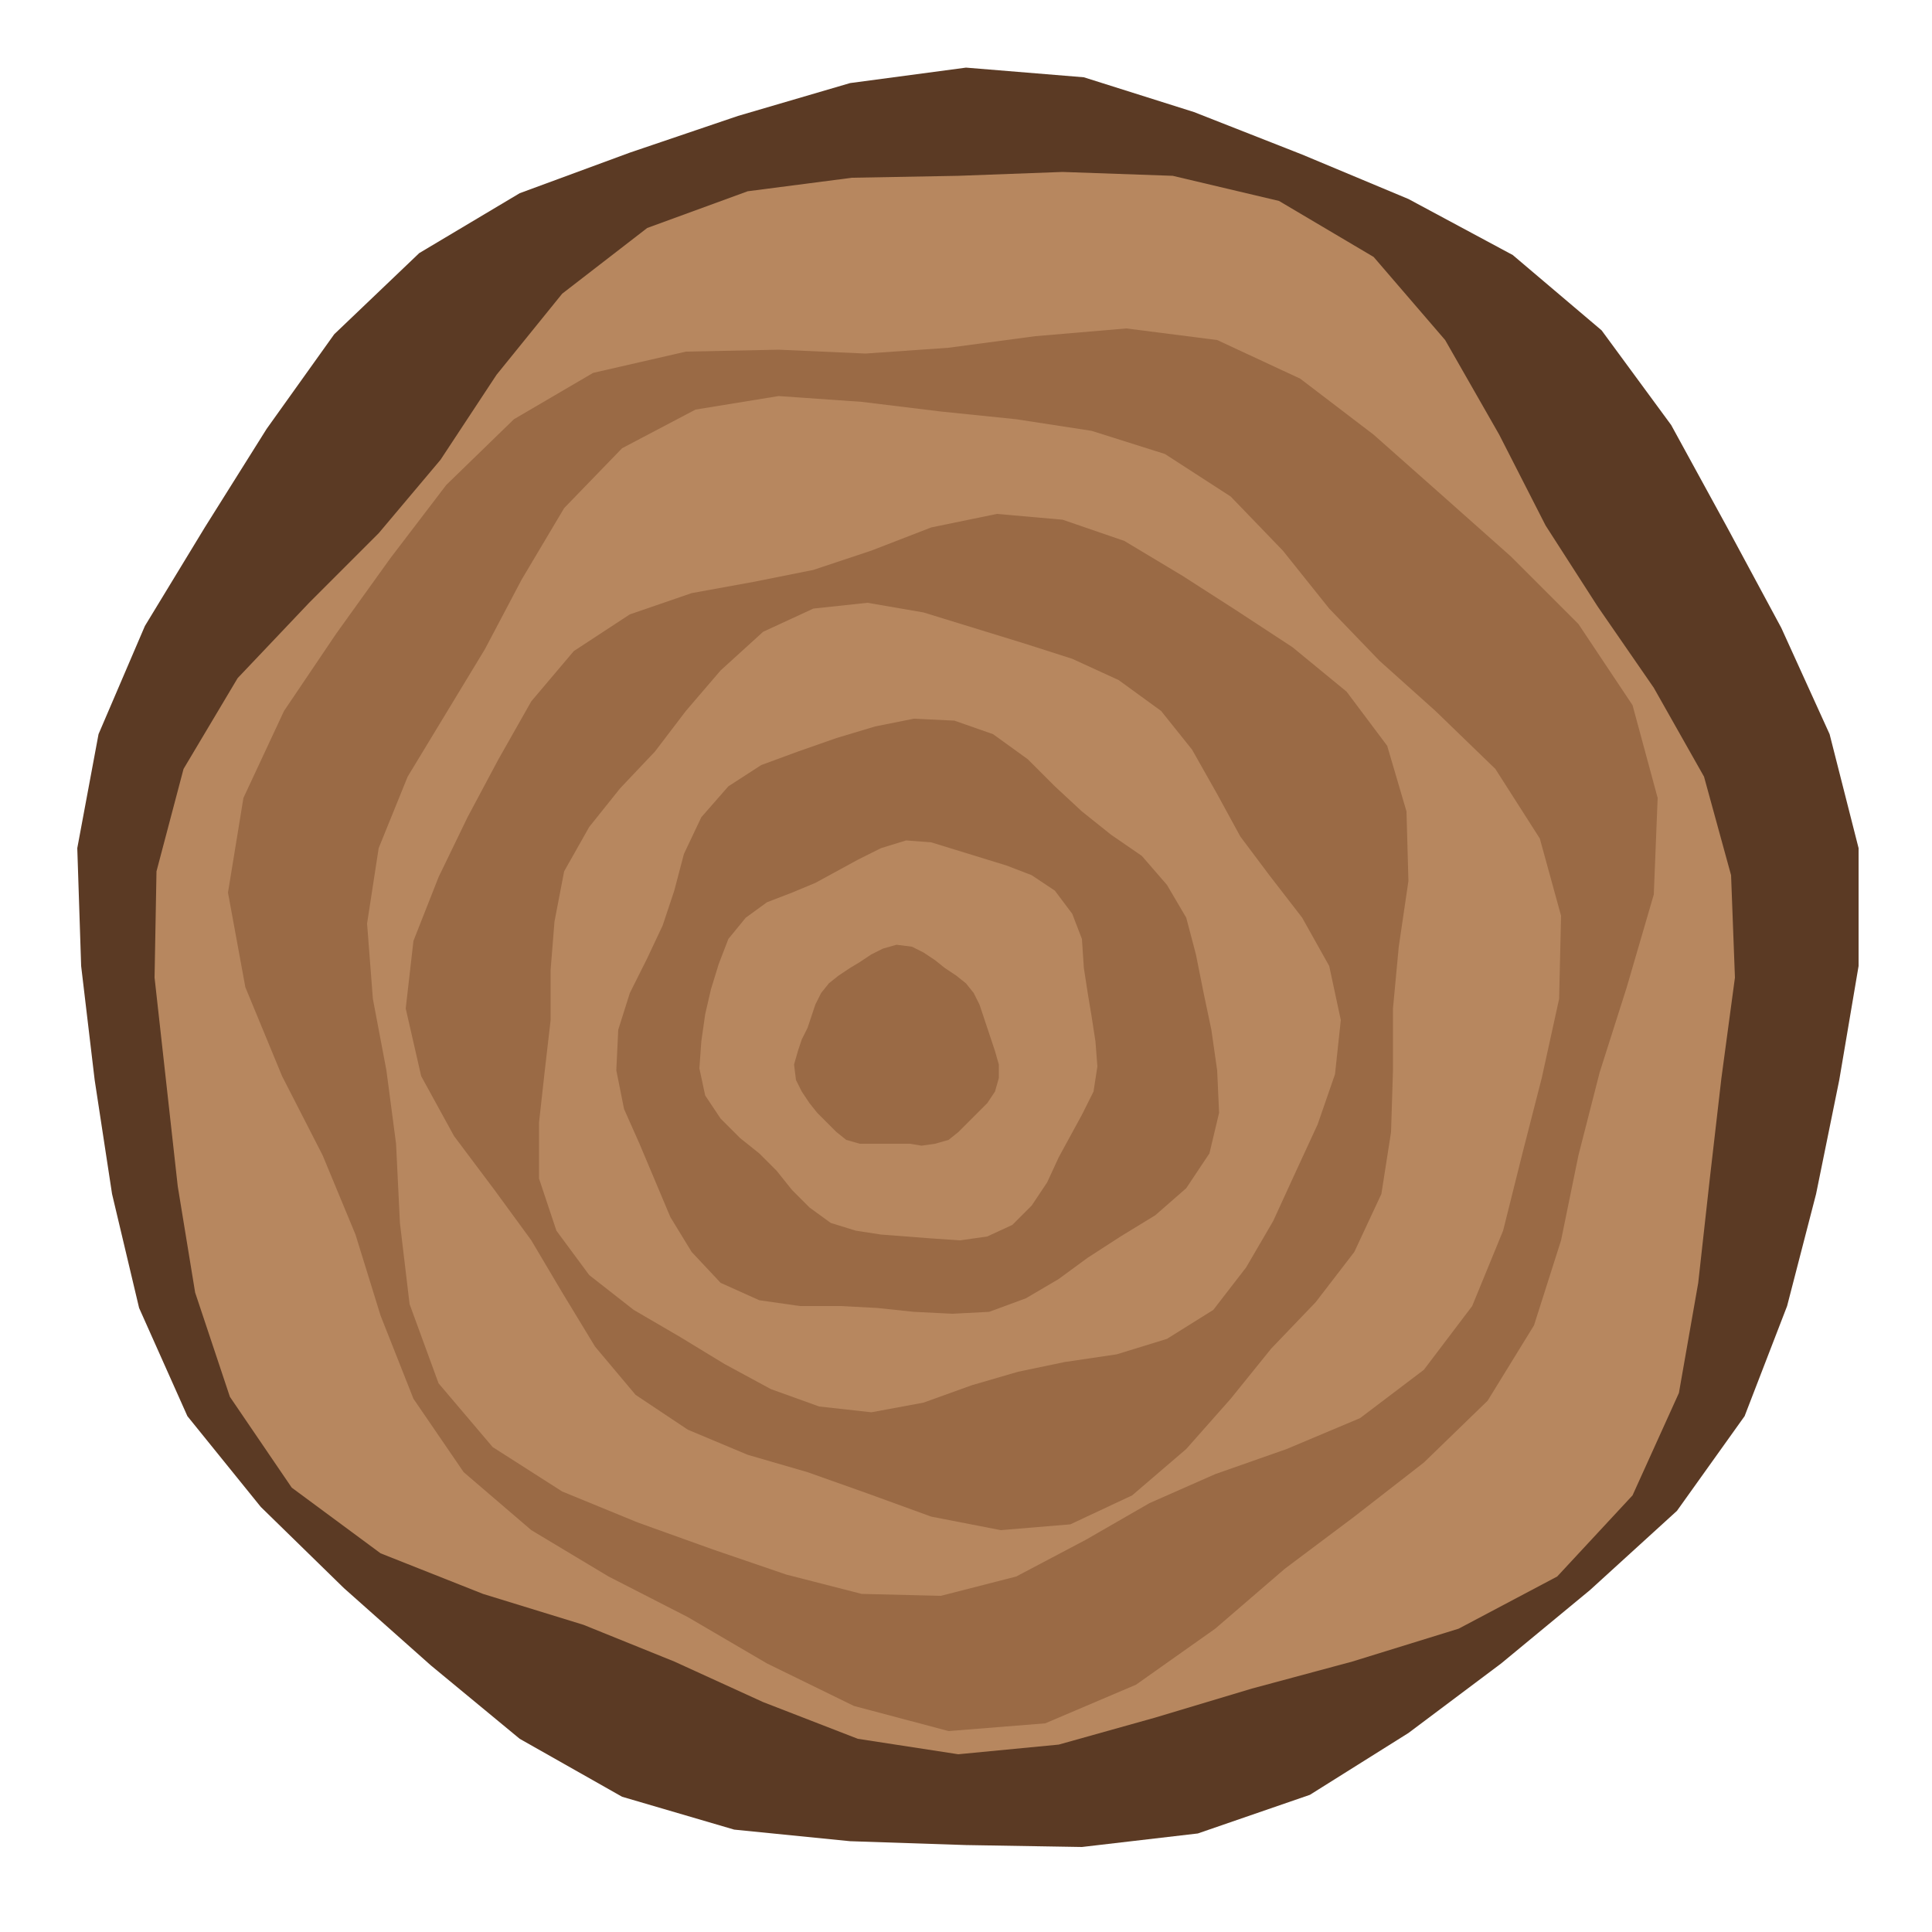
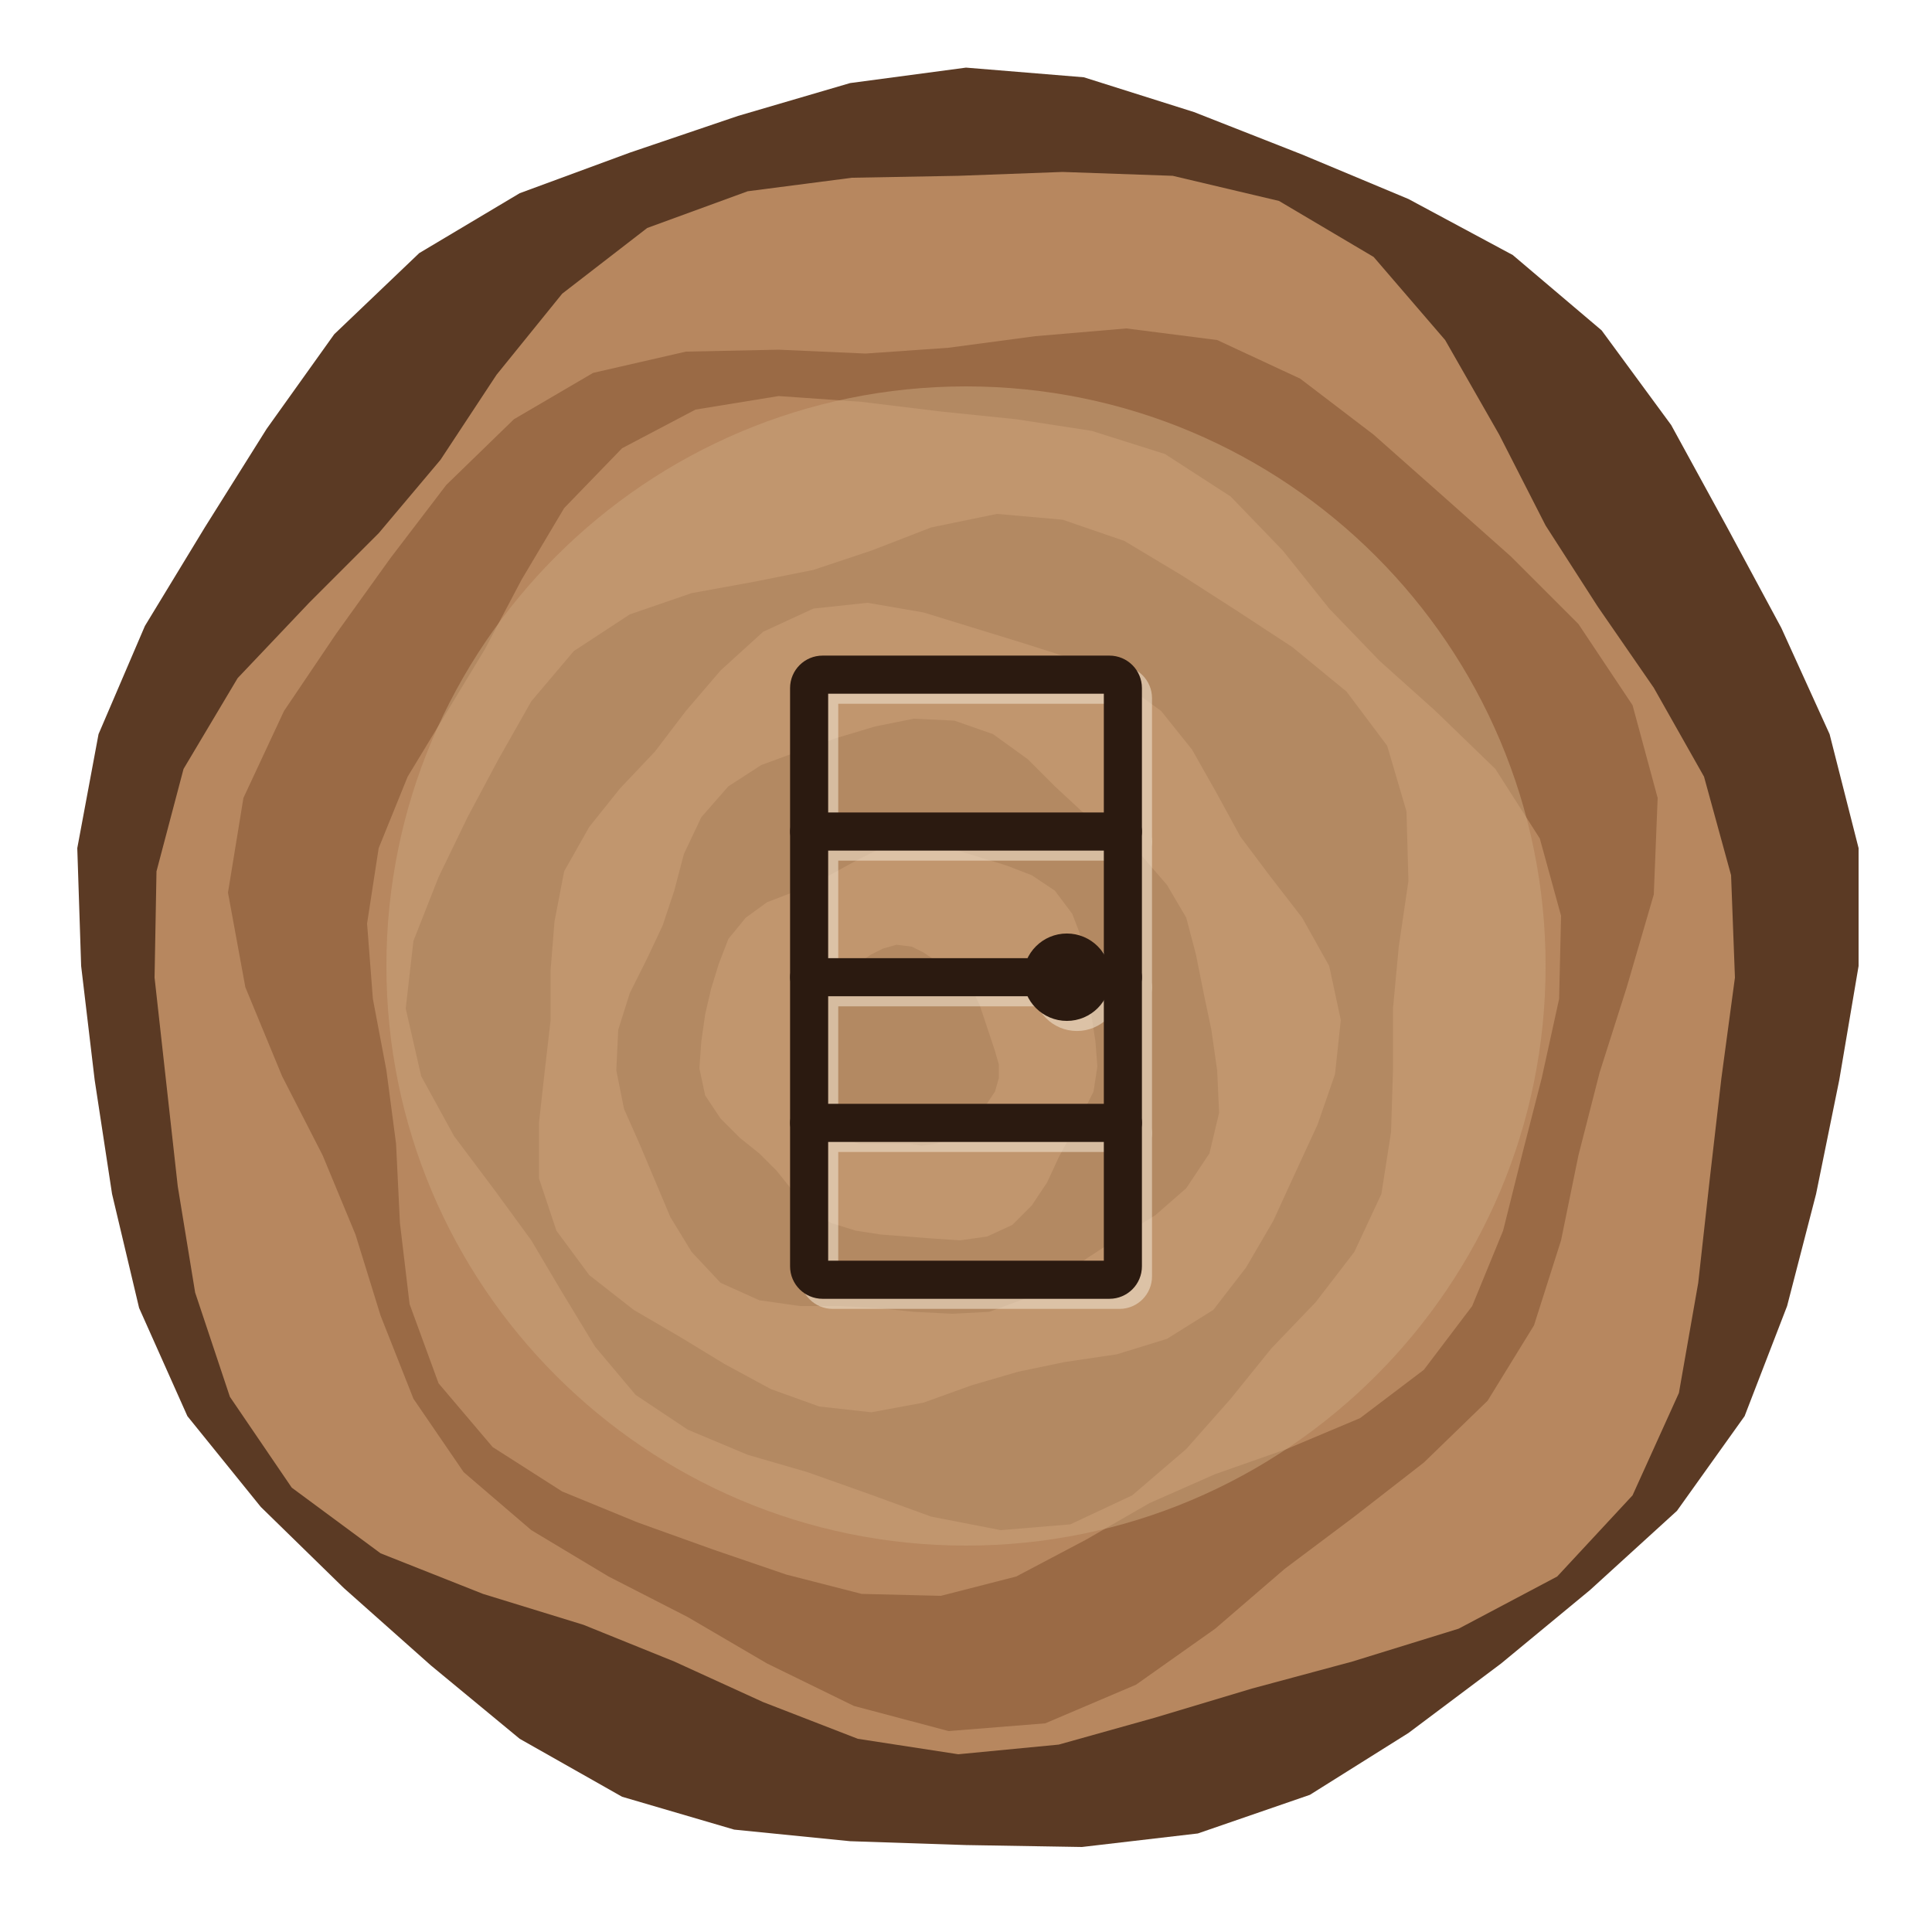
<svg xmlns="http://www.w3.org/2000/svg" viewBox="0 0 100 100">
  <path d="M96.2 50.0 L95.2 55.9 L94.0 61.8 L92.5 67.6 L90.3 73.3 L86.8 78.2 L82.3 82.3 L77.7 86.1 L72.9 89.7 L67.8 92.9 L62.0 94.9 L56.0 95.6 L50.0 95.5 L44.0 95.3 L38.0 94.7 L32.2 93.0 L26.9 90.0 L22.3 86.2 L17.8 82.2 L13.5 78.0 L9.7 73.3 L7.2 67.7 L5.8 61.8 L4.9 55.9 L4.2 50.0 L4.0 43.9 L5.1 38.0 L7.5 32.4 L10.6 27.3 L13.8 22.2 L17.3 17.3 L21.7 13.1 L26.9 10.0 L32.6 7.9 L38.2 6.0 L44.0 4.3 L50.0 3.5 L56.1 4.0 L61.8 5.8 L67.4 8.0 L72.9 10.3 L78.3 13.2 L82.9 17.1 L86.5 22.0 L89.4 27.3 L92.2 32.5 L94.7 38.0 L96.2 43.9Z" fill="#5B3A24" />
  <path d="M89.8 50.6 L89.1 55.8 L88.5 61.0 L87.9 66.4 L86.9 72.1 L84.5 77.4 L80.6 81.6 L75.5 84.3 L70.0 86.0 L64.8 87.4 L59.8 88.9 L54.8 90.3 L49.6 90.8 L44.4 90.0 L39.5 88.1 L34.9 86.0 L30.2 84.1 L25.0 82.5 L19.7 80.4 L15.1 77.0 L11.9 72.3 L10.1 66.9 L9.2 61.4 L8.6 56.0 L8.0 50.6 L8.1 45.1 L9.5 39.8 L12.3 35.1 L16.0 31.2 L19.6 27.6 L22.8 23.8 L25.7 19.4 L29.1 15.2 L33.5 11.8 L38.7 9.9 L44.1 9.2 L49.6 9.1 L55.0 8.9 L60.7 9.1 L66.2 10.4 L71.1 13.3 L74.8 17.6 L77.6 22.5 L80.0 27.2 L82.7 31.4 L85.6 35.6 L88.2 40.2 L89.6 45.3Z" fill="#B7875F" />
  <path d="M84.2 51.1 L82.8 55.5 L81.7 59.8 L80.8 64.2 L79.4 68.6 L77.0 72.5 L73.7 75.7 L70.1 78.5 L66.5 81.2 L62.9 84.3 L58.8 87.2 L54.1 89.2 L49.1 89.6 L44.2 88.3 L39.7 86.1 L35.6 83.7 L31.5 81.6 L27.5 79.2 L24.0 76.2 L21.4 72.4 L19.7 68.1 L18.4 63.9 L16.7 59.8 L14.6 55.7 L12.7 51.1 L11.8 46.2 L12.6 41.3 L14.7 36.8 L17.4 32.8 L20.2 28.9 L23.1 25.1 L26.6 21.7 L30.7 19.3 L35.5 18.2 L40.3 18.1 L44.8 18.3 L49.1 18.0 L53.6 17.4 L58.3 17.0 L63.0 17.6 L67.3 19.6 L71.1 22.5 L74.6 25.6 L78.2 28.8 L81.7 32.3 L84.5 36.5 L85.8 41.3 L85.6 46.3Z" fill="#9A6A45" />
  <path d="M80.7 51.7 L79.8 55.8 L78.8 59.7 L77.8 63.7 L76.2 67.6 L73.7 70.9 L70.4 73.4 L66.6 75.0 L62.9 76.3 L59.5 77.8 L56.2 79.7 L52.6 81.6 L48.7 82.6 L44.6 82.5 L40.7 81.5 L36.9 80.2 L33.0 78.8 L29.1 77.2 L25.5 74.9 L22.7 71.6 L21.2 67.5 L20.7 63.3 L20.5 59.2 L20.0 55.4 L19.3 51.7 L19.0 47.8 L19.6 43.9 L21.1 40.2 L23.1 36.9 L25.1 33.6 L27.0 30.0 L29.2 26.3 L32.2 23.2 L36.0 21.2 L40.3 20.5 L44.6 20.8 L48.7 21.3 L52.6 21.7 L56.5 22.3 L60.3 23.5 L63.7 25.7 L66.4 28.5 L68.8 31.5 L71.4 34.2 L74.3 36.8 L77.4 39.8 L79.7 43.4 L80.8 47.4Z" fill="#B7875F" />
  <path d="M72.1 52.2 L72.1 55.4 L72.0 58.6 L71.5 61.8 L70.1 64.8 L68.1 67.4 L65.8 69.8 L63.7 72.4 L61.4 75.0 L58.6 77.4 L55.4 78.9 L51.8 79.2 L48.2 78.5 L44.9 77.3 L41.8 76.2 L38.7 75.3 L35.6 74.0 L32.9 72.2 L30.8 69.7 L29.1 66.9 L27.5 64.2 L25.6 61.6 L23.5 58.8 L21.8 55.7 L21.0 52.2 L21.4 48.7 L22.7 45.4 L24.2 42.3 L25.8 39.3 L27.5 36.3 L29.7 33.7 L32.6 31.8 L35.8 30.7 L39.1 30.1 L42.1 29.5 L45.1 28.5 L48.2 27.3 L51.6 26.6 L55.0 26.9 L58.2 28.0 L61.2 29.8 L64.0 31.6 L66.9 33.5 L69.7 35.8 L71.8 38.6 L72.8 42.0 L72.9 45.6 L72.4 49.0Z" fill="#9A6A45" />
  <path d="M69.4 52.8 L69.1 55.6 L68.2 58.2 L67.0 60.8 L65.9 63.2 L64.5 65.6 L62.8 67.8 L60.4 69.3 L57.8 70.1 L55.1 70.5 L52.7 71.0 L50.3 71.7 L47.8 72.6 L45.1 73.1 L42.4 72.8 L39.9 71.9 L37.5 70.6 L35.2 69.2 L32.8 67.8 L30.5 66.0 L28.8 63.7 L27.9 61.0 L27.9 58.1 L28.2 55.4 L28.5 52.8 L28.5 50.2 L28.7 47.7 L29.2 45.1 L30.5 42.8 L32.1 40.8 L33.9 38.9 L35.5 36.8 L37.3 34.7 L39.5 32.7 L42.1 31.5 L44.9 31.2 L47.8 31.7 L50.4 32.5 L53.0 33.3 L55.5 34.1 L57.9 35.2 L60.1 36.8 L61.7 38.8 L63.0 41.1 L64.2 43.3 L65.7 45.3 L67.4 47.5 L68.8 50.0Z" fill="#B7875F" />
  <path d="M62.7 53.3 L63.0 55.4 L63.1 57.6 L62.6 59.7 L61.4 61.5 L59.8 62.9 L58.0 64.0 L56.3 65.1 L54.8 66.2 L53.1 67.2 L51.2 67.9 L49.3 68.0 L47.3 67.9 L45.4 67.7 L43.5 67.6 L41.4 67.6 L39.3 67.3 L37.3 66.4 L35.8 64.8 L34.7 63.0 L33.9 61.1 L33.1 59.2 L32.3 57.4 L31.9 55.4 L32.0 53.3 L32.6 51.4 L33.5 49.6 L34.3 47.9 L34.9 46.1 L35.4 44.2 L36.3 42.3 L37.7 40.7 L39.4 39.6 L41.3 38.9 L43.3 38.2 L45.3 37.6 L47.3 37.2 L49.4 37.3 L51.4 38.0 L53.2 39.3 L54.6 40.7 L56.0 42.0 L57.5 43.2 L59.1 44.3 L60.4 45.8 L61.4 47.5 L61.9 49.4 L62.3 51.4Z" fill="#9A6A45" />
  <path d="M56.7 53.9 L56.8 55.2 L56.6 56.5 L56.0 57.7 L55.4 58.8 L54.8 59.9 L54.2 61.2 L53.4 62.4 L52.4 63.4 L51.1 64.0 L49.7 64.2 L48.2 64.1 L46.9 64.0 L45.6 63.9 L44.3 63.7 L43.0 63.3 L41.9 62.5 L41.0 61.6 L40.2 60.6 L39.3 59.7 L38.3 58.9 L37.3 57.9 L36.5 56.7 L36.2 55.3 L36.3 53.9 L36.5 52.5 L36.8 51.2 L37.2 49.9 L37.7 48.6 L38.6 47.5 L39.7 46.7 L41.0 46.2 L42.2 45.7 L43.3 45.1 L44.4 44.5 L45.6 43.9 L46.9 43.5 L48.2 43.6 L49.5 44.0 L50.8 44.4 L52.1 44.8 L53.4 45.3 L54.6 46.1 L55.5 47.3 L56.0 48.6 L56.1 50.1 L56.3 51.4 L56.5 52.6Z" fill="#B7875F" />
  <path d="M51.5 54.4 L51.7 55.1 L51.7 55.8 L51.5 56.5 L51.1 57.1 L50.6 57.6 L50.1 58.1 L49.6 58.6 L49.1 59.0 L48.4 59.2 L47.7 59.3 L47.1 59.2 L46.4 59.2 L45.8 59.2 L45.2 59.2 L44.5 59.2 L43.8 59.0 L43.3 58.6 L42.8 58.1 L42.3 57.6 L41.9 57.1 L41.5 56.5 L41.2 55.9 L41.1 55.1 L41.3 54.4 L41.5 53.8 L41.8 53.2 L42.0 52.6 L42.2 52.0 L42.5 51.4 L42.9 50.9 L43.4 50.5 L44.0 50.1 L44.5 49.8 L45.1 49.4 L45.7 49.1 L46.4 48.9 L47.2 49.0 L47.8 49.3 L48.4 49.7 L48.9 50.1 L49.5 50.5 L50.0 50.9 L50.4 51.4 L50.7 52.0 L50.9 52.6 L51.1 53.2 L51.3 53.8Z" fill="#9A6A45" />
+   <circle cx="50" cy="50" r="30" fill="#C9A27A" opacity=".55" />
+   <g transform="translate(50 50) scale(.58) translate(-50 -50)">
+     <g transform="translate(.9 .9)" opacity=".55">
+       <g fill="none" stroke="#F3E6D4" stroke-width="3.4" stroke-linecap="round" stroke-linejoin="round">
+         <rect x="36" y="24" width="28" height="54" rx="1.2" />
+         <line x1="36" y1="38" x2="64" y2="38" />
+         <line x1="36" y1="51" x2="64" y2="51" />
+         <line x1="36" y1="64" x2="64" y2="64" />
+         <circle cx="59" cy="51" r="2.2" />
+       </g>
+     </g>
+     <g fill="none" stroke="#2B1A10" stroke-width="3.4" stroke-linecap="round" stroke-linejoin="round">
+       <rect x="36" y="24" width="28" height="54" rx="1.2" />
+       <line x1="36" y1="38" x2="64" y2="38" />
+       <line x1="36" y1="51" x2="64" y2="51" />
+       <line x1="36" y1="64" x2="64" y2="64" />
+       <circle cx="59" cy="51" r="2.2" />
+     </g>
+   </g>
</svg>
